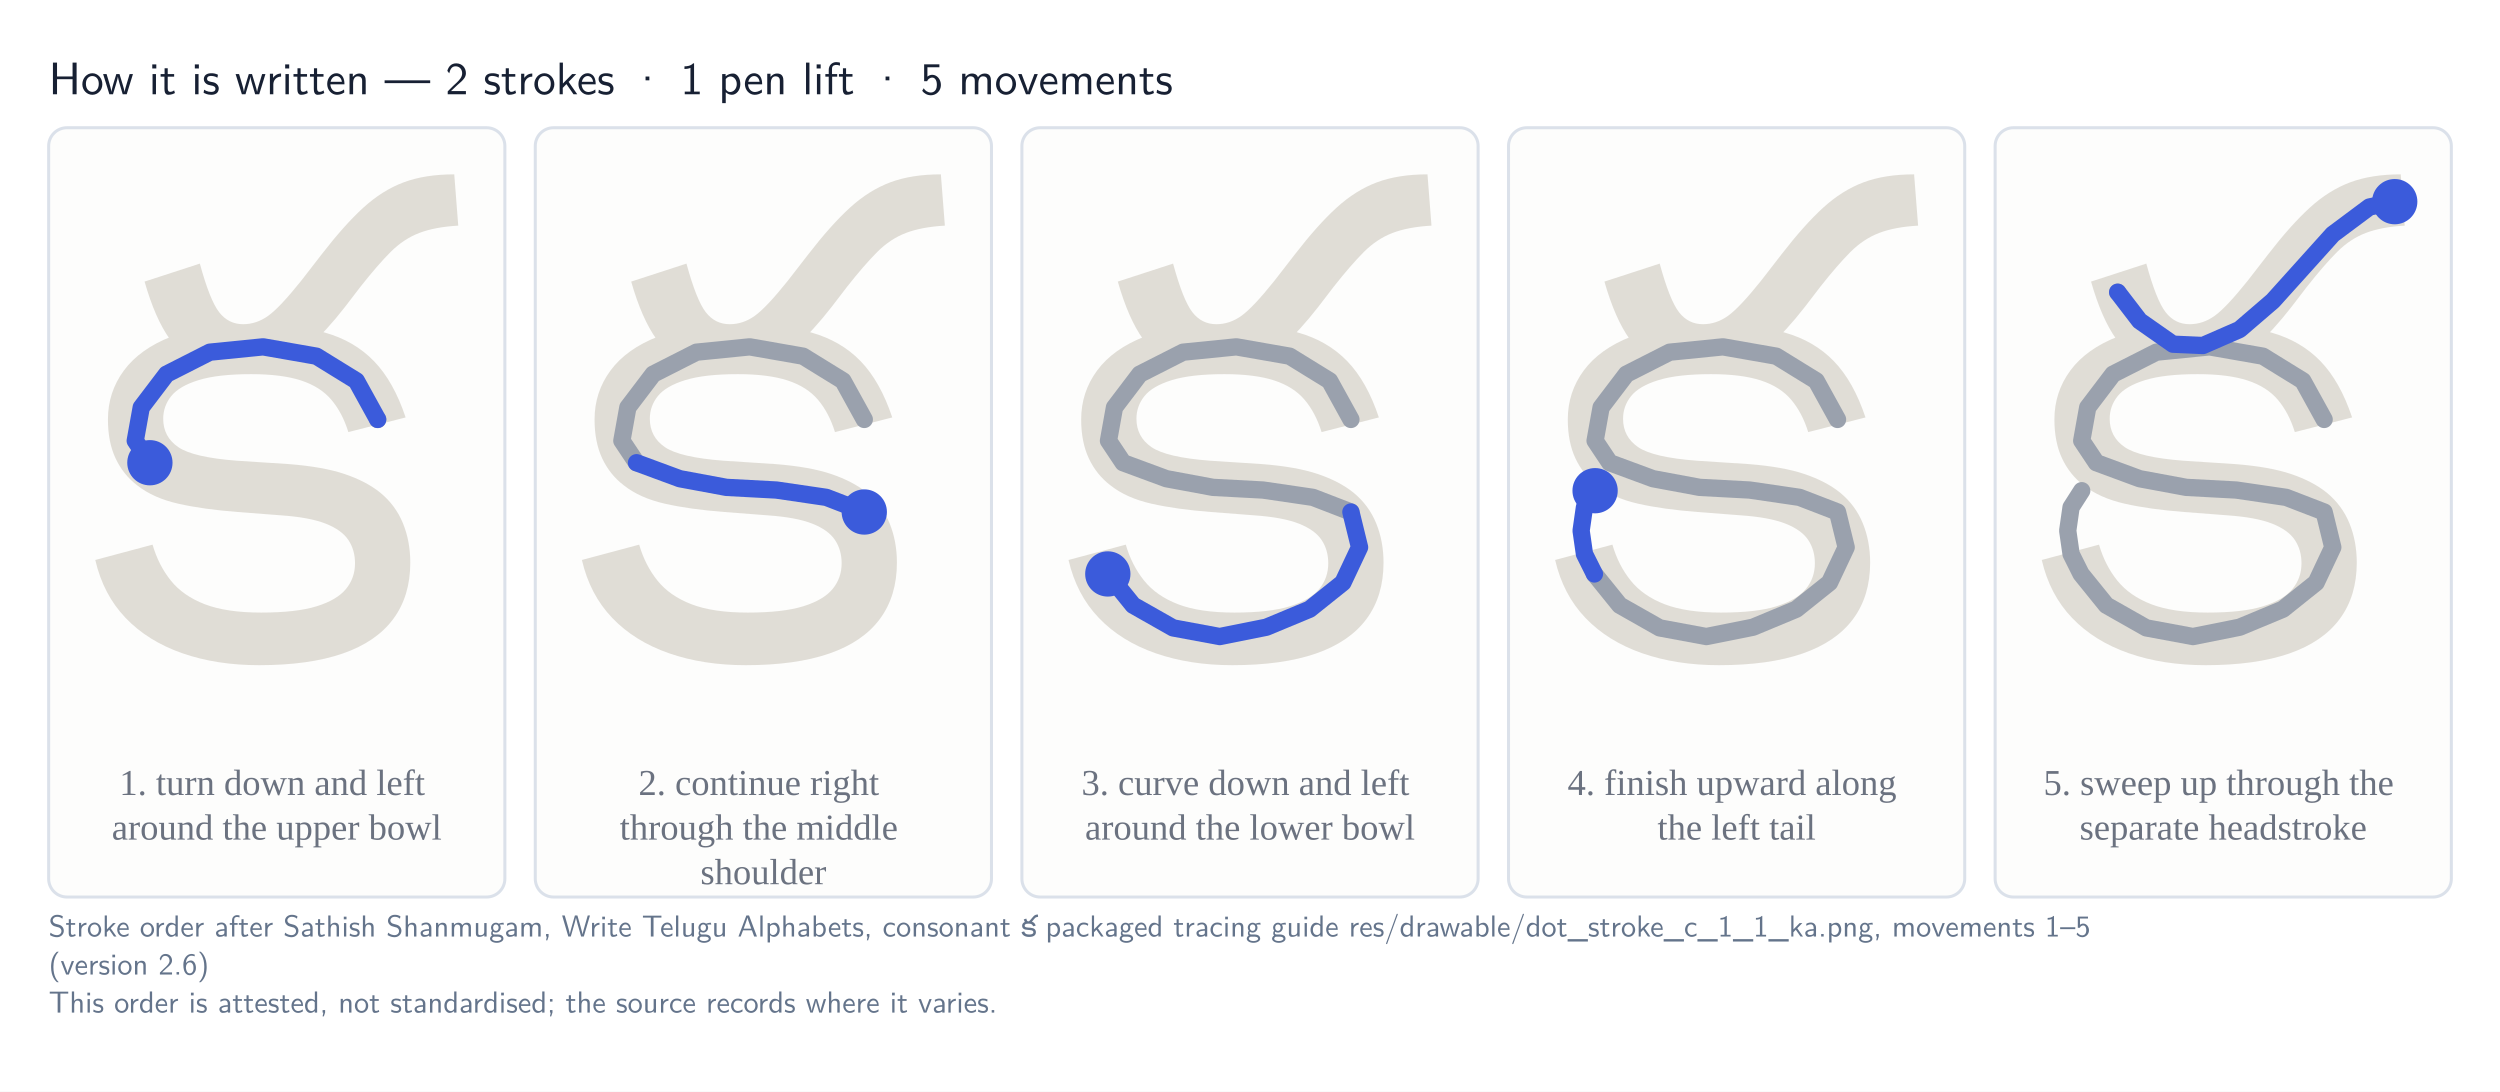
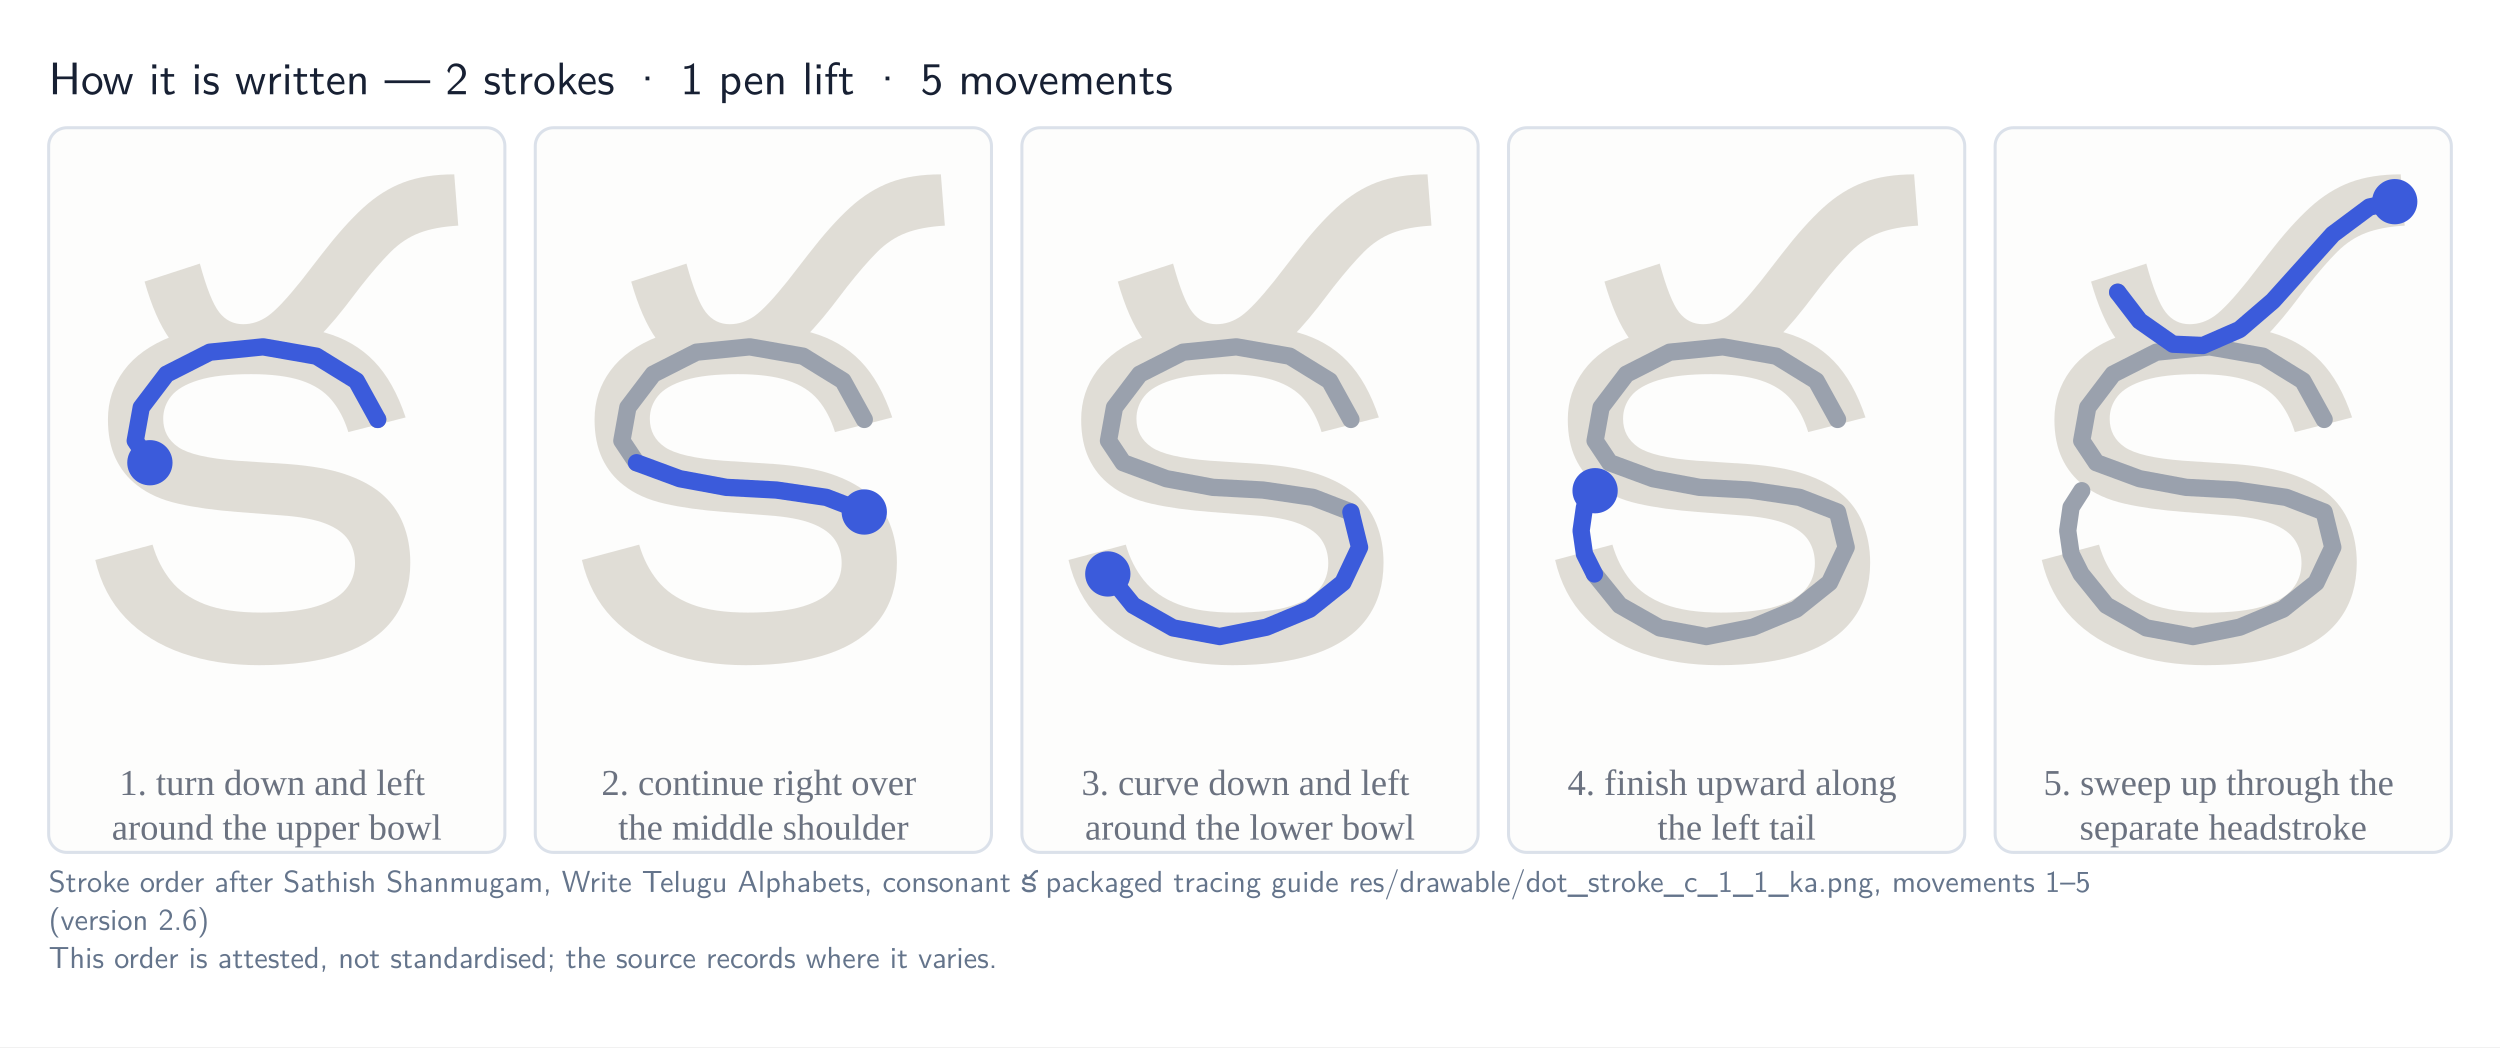
- <svg xmlns="http://www.w3.org/2000/svg" width="822" height="358.94" viewBox="0 0 822 358.94" role="img" aria-label="How to write క: 2 strokes · 1 pen lift · 5 movements">
-   <rect x="0" y="0" width="822" height="358.94" fill="#ffffff" />
+ <svg xmlns="http://www.w3.org/2000/svg" width="822" height="344.27" viewBox="0 0 822 344.27" role="img" aria-label="How to write క: 2 strokes · 1 pen lift · 5 movements">
+   <rect x="0" y="0" width="822" height="344.27" fill="#ffffff" />
  <text x="16" y="31" font-family="Latin Modern Sans, sans-serif" font-size="15" fill="#172033">How it is written — 2 strokes · 1 pen lift · 5 movements</text>
-   <rect x="16" y="42" width="150" height="252.94" rx="6" fill="#fdfdfc" stroke="#dbe1ea" stroke-width="1" />
-   <svg x="16" y="42" width="150" height="252.94" viewBox="-52 -795 685 1155.1" preserveAspectRatio="xMidYMid meet" overflow="hidden">
+   <rect x="16" y="42" width="150" height="238.27" rx="6" fill="#fdfdfc" stroke="#dbe1ea" stroke-width="1" />
+   <svg x="16" y="42" width="150" height="238.27" viewBox="-52 -795 685 1088.1" preserveAspectRatio="xMidYMid meet" overflow="hidden">
    <g transform="scale(1,-1)">
      <path class="ductus__glyph" d="M264 -12Q200 -12 148.5 6Q97 24 63.5 59Q30 94 18 146L104 169Q113 138 131.5 115Q150 92 182.5 79.5Q215 67 267 67Q320 67 350.5 76.5Q381 86 394.5 102.5Q408 119 408 141Q408 161 398 176Q388 191 364 200.5Q340 210 297 213L232 218Q180 222 142.5 230.5Q105 239 81 258Q60 274 48.5 298.5Q37 323 37 357Q37 398 61 430.5Q85 463 132.5 481.5Q180 500 252 500Q318 500 362.5 487.5Q407 475 436.5 444.5Q466 414 484 360L398 338Q389 367 372.5 386.5Q356 406 327 415.5Q298 425 252 425Q202 425 173 416Q144 407 132 392Q120 377 120 358Q120 331 142.5 315.5Q165 300 231 295L308 290Q360 286 392.5 275Q425 264 446 247Q469 228 480 201Q491 174 491 142Q491 92 465.5 57.5Q440 23 389.5 5.5Q339 -12 264 -12ZM234 425Q205 425 178.5 436Q152 447 130 477.5Q108 508 92 564L175 591Q190 536 204 518Q218 500 240 500Q260 500 277.5 512.5Q295 525 327 565L358 605Q392 649 420.5 675Q449 701 481 713Q513 725 557 725L563 648Q528 646 504.5 637Q481 628 461.5 608.5Q442 589 416 556L393 526Q365 490 340 468Q315 446 289.5 435.5Q264 425 234 425Z" fill="#e0ddd6" fill-rule="nonzero" />
      <path class="ductus__done" d="M442 357 L442 357" fill="none" stroke="#9aa1ad" stroke-width="26" stroke-linecap="round" stroke-linejoin="round" />
      <path class="ductus__pen" d="M442 357 L410 415 L350 452 L270 466 L190 458 L125 425 L87 375 L78 325 L100 292" fill="none" stroke="#3b5bdb" stroke-width="26" stroke-linecap="round" stroke-linejoin="round" />
      <circle class="ductus__tip" cx="100" cy="292" r="34" fill="#3b5bdb" />
    </g>
    <text class="ductus__caption" x="290.5" y="206.9" text-anchor="middle" font-size="54.9" fill="#6b7280">
      <tspan x="290.5" y="206.9">1. turn down and left</tspan>
      <tspan x="290.5" y="273.9">around the upper bowl</tspan>
    </text>
  </svg>
-   <rect x="176" y="42" width="150" height="252.94" rx="6" fill="#fdfdfc" stroke="#dbe1ea" stroke-width="1" />
-   <svg x="176" y="42" width="150" height="252.94" viewBox="-52 -795 685 1155.1" preserveAspectRatio="xMidYMid meet" overflow="hidden">
+   <rect x="176" y="42" width="150" height="238.27" rx="6" fill="#fdfdfc" stroke="#dbe1ea" stroke-width="1" />
+   <svg x="176" y="42" width="150" height="238.27" viewBox="-52 -795 685 1088.1" preserveAspectRatio="xMidYMid meet" overflow="hidden">
    <g transform="scale(1,-1)">
      <path class="ductus__glyph" d="M264 -12Q200 -12 148.5 6Q97 24 63.5 59Q30 94 18 146L104 169Q113 138 131.5 115Q150 92 182.5 79.5Q215 67 267 67Q320 67 350.5 76.5Q381 86 394.5 102.5Q408 119 408 141Q408 161 398 176Q388 191 364 200.5Q340 210 297 213L232 218Q180 222 142.5 230.5Q105 239 81 258Q60 274 48.5 298.5Q37 323 37 357Q37 398 61 430.5Q85 463 132.5 481.5Q180 500 252 500Q318 500 362.5 487.5Q407 475 436.5 444.5Q466 414 484 360L398 338Q389 367 372.5 386.5Q356 406 327 415.5Q298 425 252 425Q202 425 173 416Q144 407 132 392Q120 377 120 358Q120 331 142.5 315.5Q165 300 231 295L308 290Q360 286 392.5 275Q425 264 446 247Q469 228 480 201Q491 174 491 142Q491 92 465.5 57.5Q440 23 389.5 5.5Q339 -12 264 -12ZM234 425Q205 425 178.5 436Q152 447 130 477.5Q108 508 92 564L175 591Q190 536 204 518Q218 500 240 500Q260 500 277.5 512.5Q295 525 327 565L358 605Q392 649 420.5 675Q449 701 481 713Q513 725 557 725L563 648Q528 646 504.5 637Q481 628 461.5 608.5Q442 589 416 556L393 526Q365 490 340 468Q315 446 289.5 435.5Q264 425 234 425Z" fill="#e0ddd6" fill-rule="nonzero" />
      <path class="ductus__done" d="M442 357 L410 415 L350 452 L270 466 L190 458 L125 425 L87 375 L78 325 L100 292 L100 292" fill="none" stroke="#9aa1ad" stroke-width="26" stroke-linecap="round" stroke-linejoin="round" />
      <path class="ductus__pen" d="M100 292 L165 268 L235 255 L310 251 L385 240 L442 218 L442 218" fill="none" stroke="#3b5bdb" stroke-width="26" stroke-linecap="round" stroke-linejoin="round" />
      <circle class="ductus__tip" cx="442" cy="218" r="34" fill="#3b5bdb" />
    </g>
    <text class="ductus__caption" x="290.5" y="206.9" text-anchor="middle" font-size="54.9" fill="#6b7280">
-       <tspan x="290.5" y="206.9">2. continue right</tspan>
-       <tspan x="290.5" y="273.9">through the middle</tspan>
-       <tspan x="290.5" y="340.9">shoulder</tspan>
+       <tspan x="290.5" y="206.9">2. continue right over</tspan>
+       <tspan x="290.5" y="273.9">the middle shoulder</tspan>
    </text>
  </svg>
-   <rect x="336" y="42" width="150" height="252.94" rx="6" fill="#fdfdfc" stroke="#dbe1ea" stroke-width="1" />
-   <svg x="336" y="42" width="150" height="252.94" viewBox="-52 -795 685 1155.1" preserveAspectRatio="xMidYMid meet" overflow="hidden">
+   <rect x="336" y="42" width="150" height="238.27" rx="6" fill="#fdfdfc" stroke="#dbe1ea" stroke-width="1" />
+   <svg x="336" y="42" width="150" height="238.27" viewBox="-52 -795 685 1088.1" preserveAspectRatio="xMidYMid meet" overflow="hidden">
    <g transform="scale(1,-1)">
      <path class="ductus__glyph" d="M264 -12Q200 -12 148.5 6Q97 24 63.5 59Q30 94 18 146L104 169Q113 138 131.5 115Q150 92 182.5 79.5Q215 67 267 67Q320 67 350.5 76.5Q381 86 394.5 102.5Q408 119 408 141Q408 161 398 176Q388 191 364 200.5Q340 210 297 213L232 218Q180 222 142.5 230.5Q105 239 81 258Q60 274 48.5 298.5Q37 323 37 357Q37 398 61 430.5Q85 463 132.5 481.5Q180 500 252 500Q318 500 362.5 487.5Q407 475 436.5 444.5Q466 414 484 360L398 338Q389 367 372.5 386.5Q356 406 327 415.5Q298 425 252 425Q202 425 173 416Q144 407 132 392Q120 377 120 358Q120 331 142.5 315.5Q165 300 231 295L308 290Q360 286 392.5 275Q425 264 446 247Q469 228 480 201Q491 174 491 142Q491 92 465.5 57.5Q440 23 389.5 5.5Q339 -12 264 -12ZM234 425Q205 425 178.5 436Q152 447 130 477.5Q108 508 92 564L175 591Q190 536 204 518Q218 500 240 500Q260 500 277.5 512.5Q295 525 327 565L358 605Q392 649 420.5 675Q449 701 481 713Q513 725 557 725L563 648Q528 646 504.5 637Q481 628 461.5 608.5Q442 589 416 556L393 526Q365 490 340 468Q315 446 289.5 435.5Q264 425 234 425Z" fill="#e0ddd6" fill-rule="nonzero" />
      <path class="ductus__done" d="M442 357 L410 415 L350 452 L270 466 L190 458 L125 425 L87 375 L78 325 L100 292 L165 268 L235 255 L310 251 L385 240 L442 218 L442 218" fill="none" stroke="#9aa1ad" stroke-width="26" stroke-linecap="round" stroke-linejoin="round" />
      <path class="ductus__pen" d="M442 218 L455 165 L430 112 L380 72 L315 45 L245 31 L175 44 L115 78 L77 125" fill="none" stroke="#3b5bdb" stroke-width="26" stroke-linecap="round" stroke-linejoin="round" />
      <circle class="ductus__tip" cx="77" cy="125" r="34" fill="#3b5bdb" />
    </g>
    <text class="ductus__caption" x="290.5" y="206.9" text-anchor="middle" font-size="54.9" fill="#6b7280">
      <tspan x="290.5" y="206.9">3. curve down and left</tspan>
      <tspan x="290.5" y="273.9">around the lower bowl</tspan>
    </text>
  </svg>
-   <rect x="496" y="42" width="150" height="252.94" rx="6" fill="#fdfdfc" stroke="#dbe1ea" stroke-width="1" />
-   <svg x="496" y="42" width="150" height="252.94" viewBox="-52 -795 685 1155.1" preserveAspectRatio="xMidYMid meet" overflow="hidden">
+   <rect x="496" y="42" width="150" height="238.27" rx="6" fill="#fdfdfc" stroke="#dbe1ea" stroke-width="1" />
+   <svg x="496" y="42" width="150" height="238.27" viewBox="-52 -795 685 1088.1" preserveAspectRatio="xMidYMid meet" overflow="hidden">
    <g transform="scale(1,-1)">
      <path class="ductus__glyph" d="M264 -12Q200 -12 148.5 6Q97 24 63.5 59Q30 94 18 146L104 169Q113 138 131.5 115Q150 92 182.5 79.5Q215 67 267 67Q320 67 350.5 76.5Q381 86 394.5 102.5Q408 119 408 141Q408 161 398 176Q388 191 364 200.5Q340 210 297 213L232 218Q180 222 142.5 230.5Q105 239 81 258Q60 274 48.5 298.5Q37 323 37 357Q37 398 61 430.5Q85 463 132.5 481.5Q180 500 252 500Q318 500 362.5 487.5Q407 475 436.5 444.5Q466 414 484 360L398 338Q389 367 372.5 386.5Q356 406 327 415.5Q298 425 252 425Q202 425 173 416Q144 407 132 392Q120 377 120 358Q120 331 142.5 315.5Q165 300 231 295L308 290Q360 286 392.5 275Q425 264 446 247Q469 228 480 201Q491 174 491 142Q491 92 465.5 57.5Q440 23 389.5 5.5Q339 -12 264 -12ZM234 425Q205 425 178.5 436Q152 447 130 477.5Q108 508 92 564L175 591Q190 536 204 518Q218 500 240 500Q260 500 277.5 512.5Q295 525 327 565L358 605Q392 649 420.5 675Q449 701 481 713Q513 725 557 725L563 648Q528 646 504.5 637Q481 628 461.5 608.5Q442 589 416 556L393 526Q365 490 340 468Q315 446 289.5 435.5Q264 425 234 425Z" fill="#e0ddd6" fill-rule="nonzero" />
      <path class="ductus__done" d="M442 357 L410 415 L350 452 L270 466 L190 458 L125 425 L87 375 L78 325 L100 292 L165 268 L235 255 L310 251 L385 240 L442 218 L455 165 L430 112 L380 72 L315 45 L245 31 L175 44 L115 78 L77 125 L77 125" fill="none" stroke="#9aa1ad" stroke-width="26" stroke-linecap="round" stroke-linejoin="round" />
      <path class="ductus__pen" d="M77 125 L62 155 L57 190 L62 225 L78 250" fill="none" stroke="#3b5bdb" stroke-width="26" stroke-linecap="round" stroke-linejoin="round" />
      <circle class="ductus__tip" cx="78" cy="250" r="34" fill="#3b5bdb" />
    </g>
    <text class="ductus__caption" x="290.5" y="206.9" text-anchor="middle" font-size="54.9" fill="#6b7280">
      <tspan x="290.5" y="206.9">4. finish upward along</tspan>
      <tspan x="290.5" y="273.9">the left tail</tspan>
    </text>
  </svg>
-   <rect x="656" y="42" width="150" height="252.94" rx="6" fill="#fdfdfc" stroke="#dbe1ea" stroke-width="1" />
-   <svg x="656" y="42" width="150" height="252.94" viewBox="-52 -795 685 1155.1" preserveAspectRatio="xMidYMid meet" overflow="hidden">
+   <rect x="656" y="42" width="150" height="238.27" rx="6" fill="#fdfdfc" stroke="#dbe1ea" stroke-width="1" />
+   <svg x="656" y="42" width="150" height="238.27" viewBox="-52 -795 685 1088.1" preserveAspectRatio="xMidYMid meet" overflow="hidden">
    <g transform="scale(1,-1)">
      <path class="ductus__glyph" d="M264 -12Q200 -12 148.5 6Q97 24 63.5 59Q30 94 18 146L104 169Q113 138 131.5 115Q150 92 182.5 79.5Q215 67 267 67Q320 67 350.5 76.5Q381 86 394.5 102.5Q408 119 408 141Q408 161 398 176Q388 191 364 200.5Q340 210 297 213L232 218Q180 222 142.5 230.5Q105 239 81 258Q60 274 48.5 298.5Q37 323 37 357Q37 398 61 430.5Q85 463 132.5 481.5Q180 500 252 500Q318 500 362.5 487.5Q407 475 436.5 444.5Q466 414 484 360L398 338Q389 367 372.5 386.5Q356 406 327 415.5Q298 425 252 425Q202 425 173 416Q144 407 132 392Q120 377 120 358Q120 331 142.5 315.5Q165 300 231 295L308 290Q360 286 392.5 275Q425 264 446 247Q469 228 480 201Q491 174 491 142Q491 92 465.5 57.5Q440 23 389.5 5.5Q339 -12 264 -12ZM234 425Q205 425 178.5 436Q152 447 130 477.5Q108 508 92 564L175 591Q190 536 204 518Q218 500 240 500Q260 500 277.5 512.5Q295 525 327 565L358 605Q392 649 420.5 675Q449 701 481 713Q513 725 557 725L563 648Q528 646 504.5 637Q481 628 461.5 608.5Q442 589 416 556L393 526Q365 490 340 468Q315 446 289.5 435.5Q264 425 234 425Z" fill="#e0ddd6" fill-rule="nonzero" />
      <path class="ductus__done" d="M442 357 L410 415 L350 452 L270 466 L190 458 L125 425 L87 375 L78 325 L100 292 L165 268 L235 255 L310 251 L385 240 L442 218 L455 165 L430 112 L380 72 L315 45 L245 31 L175 44 L115 78 L77 125 L62 155 L57 190 L62 225 L78 250" fill="none" stroke="#9aa1ad" stroke-width="26" stroke-linecap="round" stroke-linejoin="round" />
      <path class="ductus__done" d="M132 548 L132 548" fill="none" stroke="#9aa1ad" stroke-width="26" stroke-linecap="round" stroke-linejoin="round" />
      <path class="ductus__pen" d="M132 548 L165 505 L215 470 L260 468 L315 492 L365 535 L410 585 L455 635 L510 676 L548 684" fill="none" stroke="#3b5bdb" stroke-width="26" stroke-linecap="round" stroke-linejoin="round" />
      <circle class="ductus__tip" cx="548" cy="684" r="34" fill="#3b5bdb" />
    </g>
    <text class="ductus__caption" x="290.5" y="206.9" text-anchor="middle" font-size="54.9" fill="#6b7280">
      <tspan x="290.5" y="206.9">5. sweep up through the</tspan>
      <tspan x="290.5" y="273.9">separate headstroke</tspan>
    </text>
  </svg>
-   <text x="16" y="307.94" font-family="Latin Modern Sans, sans-serif" font-size="10" fill="#64748b">Stroke order after Sathish Shanmugam, Write Telugu Alphabets, consonant క packaged tracing guide res/drawable/dot_stroke_c_1_1_ka.png, movements 1–5</text>
-   <text x="16" y="320.44" font-family="Latin Modern Sans, sans-serif" font-size="10" fill="#64748b">(version 2.6)</text>
-   <text x="16" y="332.94" font-family="Latin Modern Sans, sans-serif" font-size="10" fill="#64748b">This order is attested, not standardised; the source records where it varies.</text>
+   <text x="16" y="293.27" font-family="Latin Modern Sans, sans-serif" font-size="10" fill="#64748b">Stroke order after Sathish Shanmugam, Write Telugu Alphabets, consonant క packaged tracing guide res/drawable/dot_stroke_c_1_1_ka.png, movements 1–5</text>
+   <text x="16" y="305.77" font-family="Latin Modern Sans, sans-serif" font-size="10" fill="#64748b">(version 2.6)</text>
+   <text x="16" y="318.27" font-family="Latin Modern Sans, sans-serif" font-size="10" fill="#64748b">This order is attested, not standardised; the source records where it varies.</text>
</svg>
